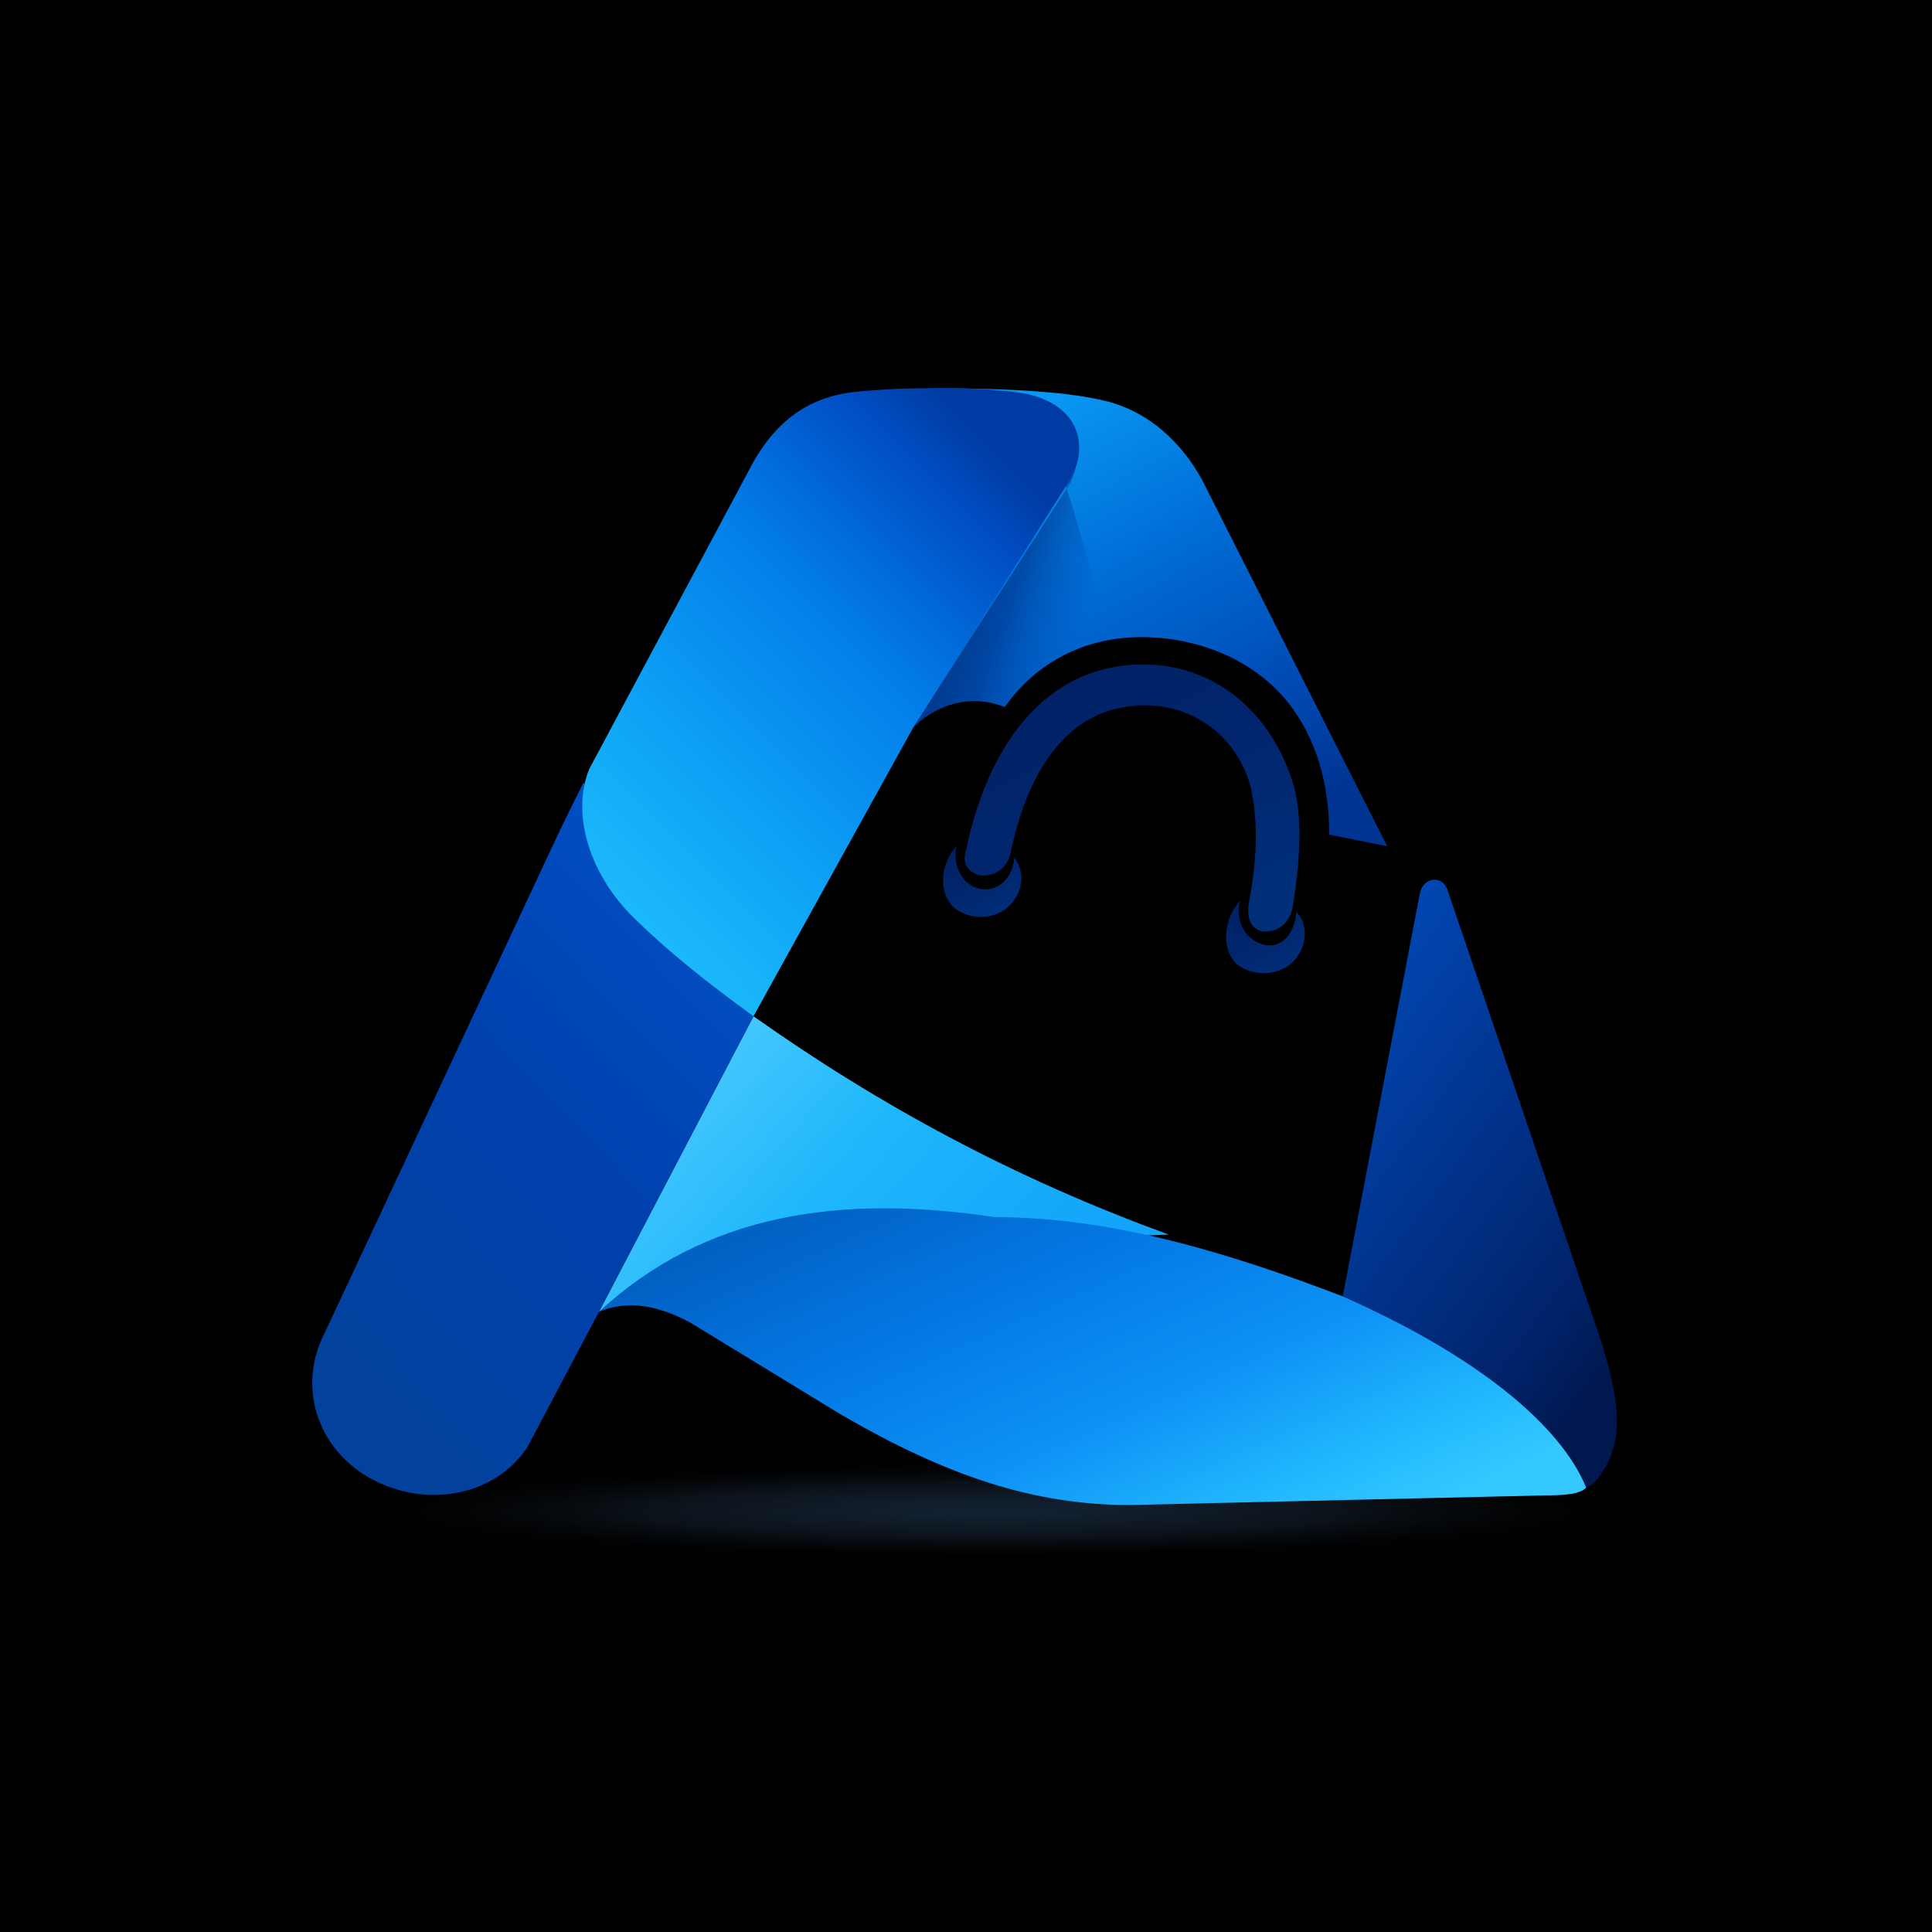
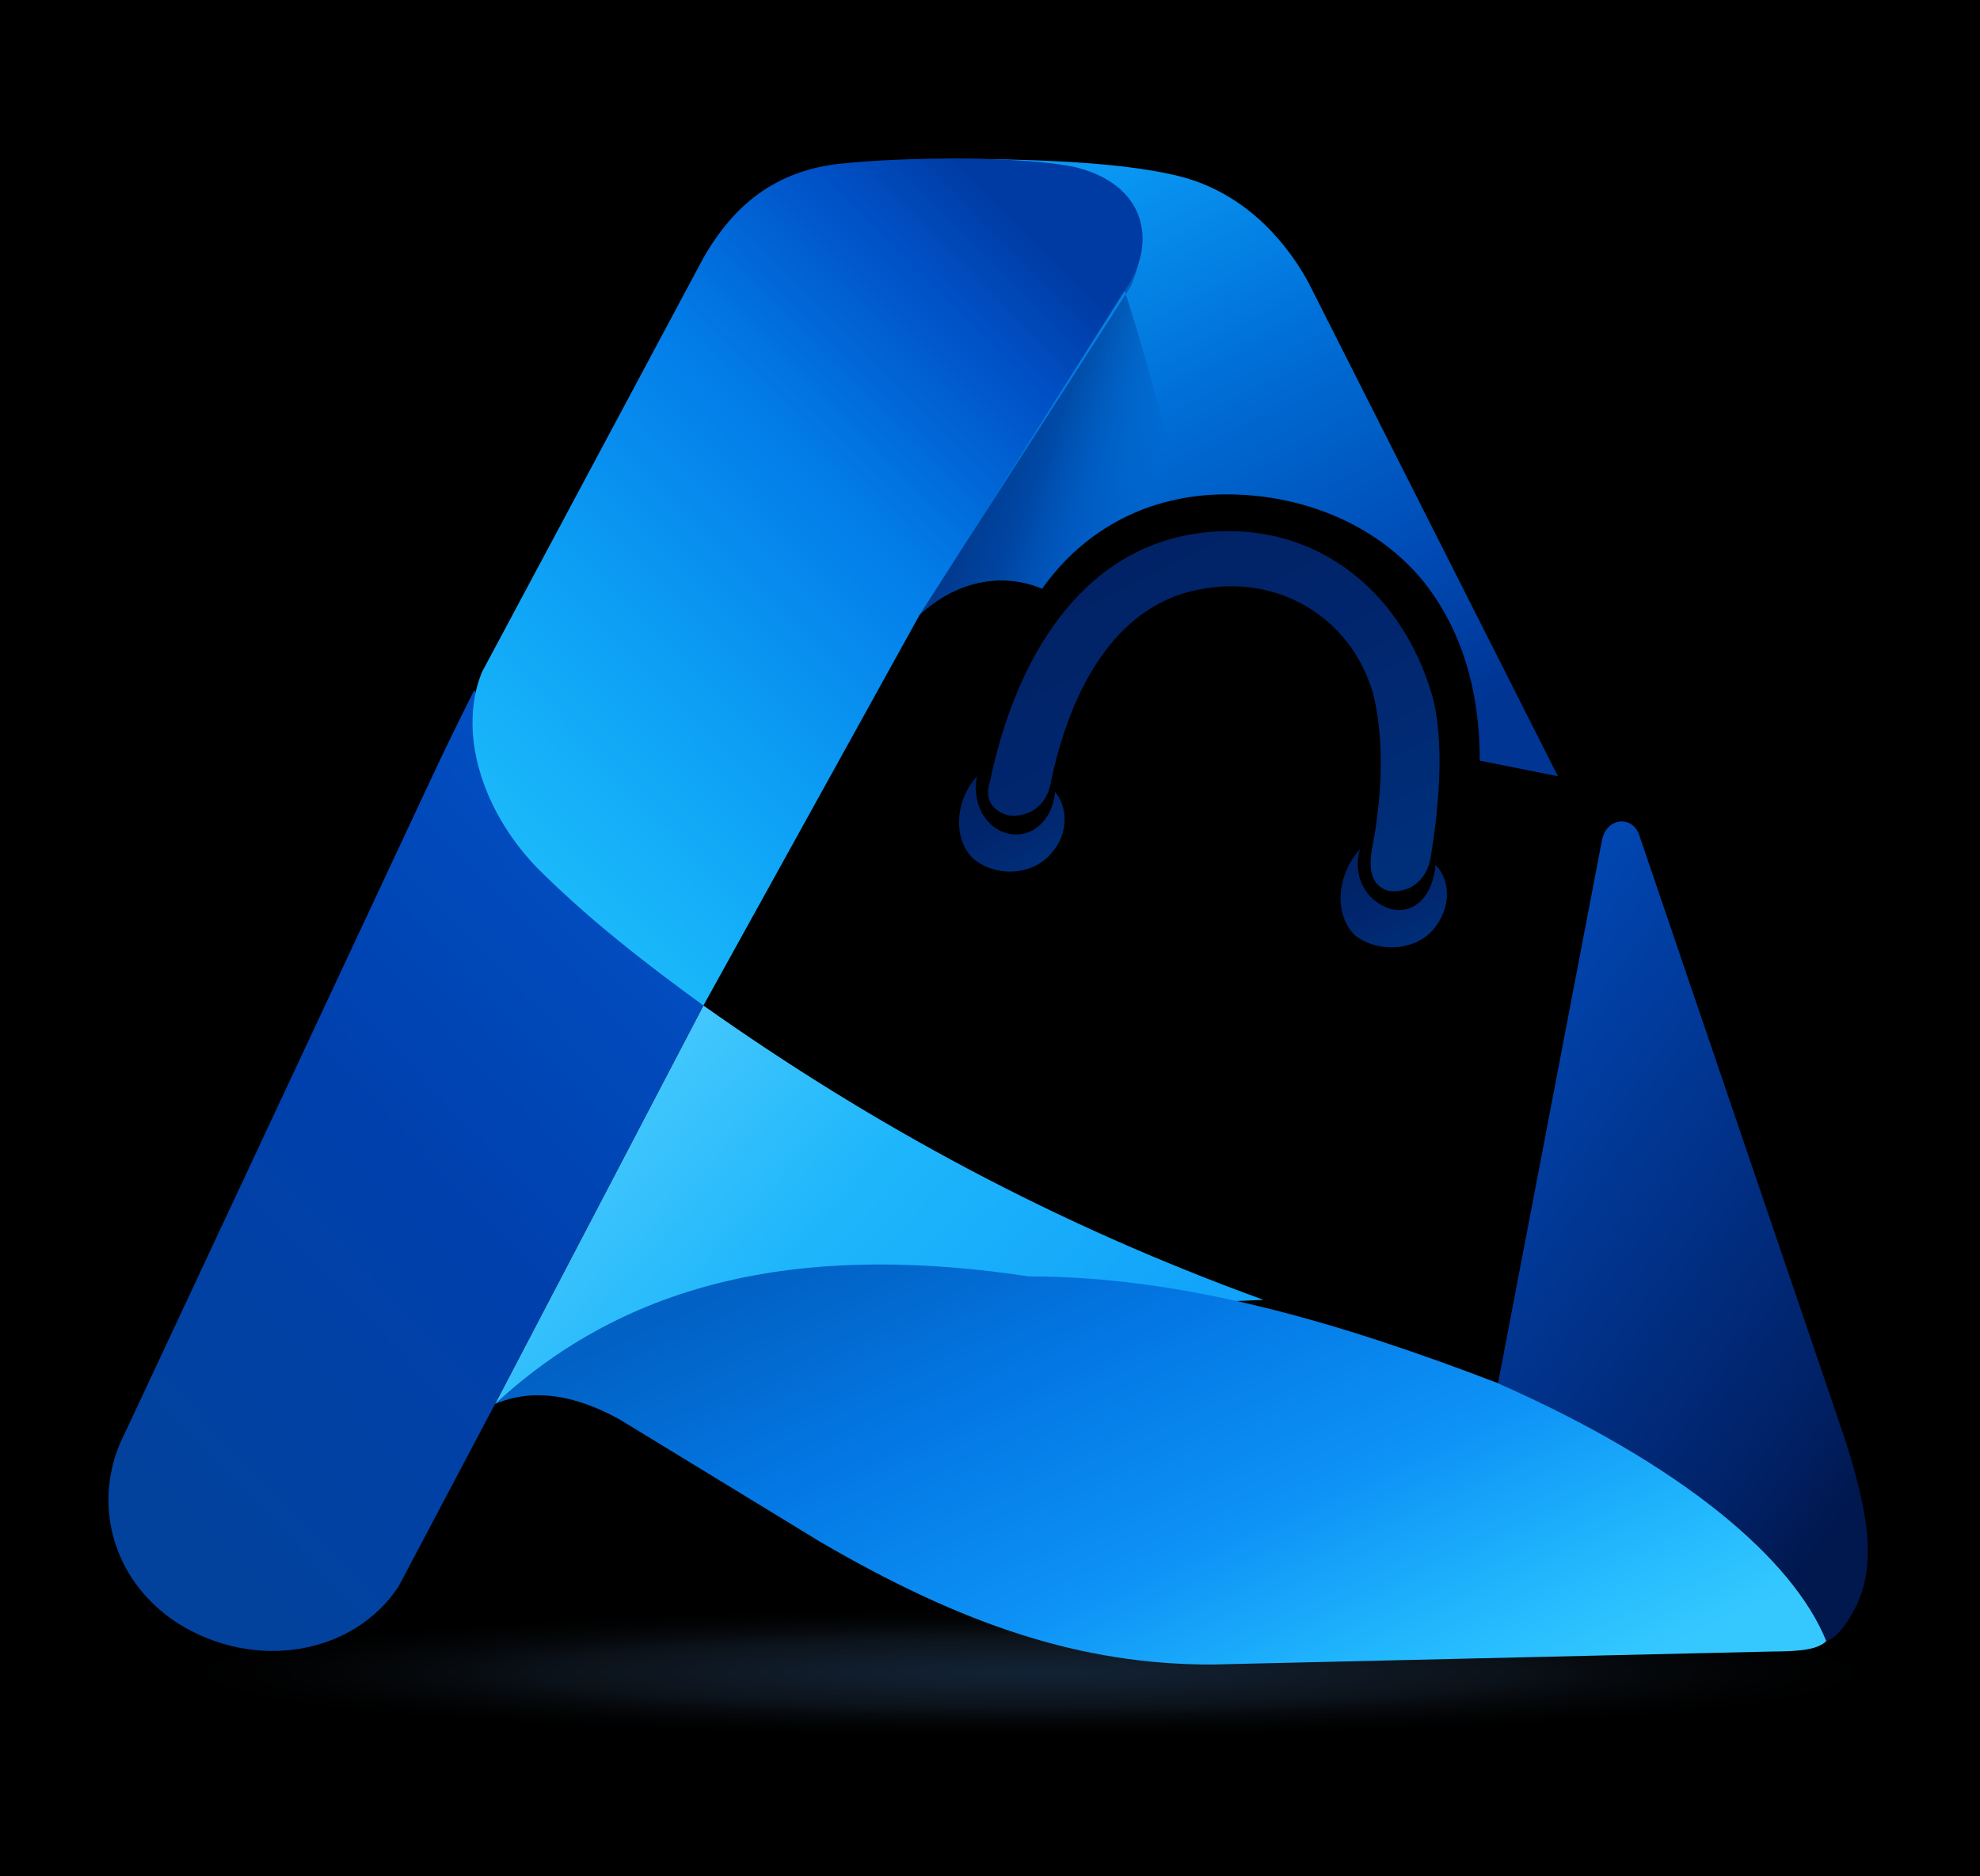
- <svg xmlns="http://www.w3.org/2000/svg" viewBox="0 0 1000 1000" width="100%" height="100%">
+ <svg xmlns="http://www.w3.org/2000/svg" viewBox="120 140 760 720" width="100%" height="100%">
  <defs>
    <radialGradient id="bgGrad" cx="50%" cy="50%" r="70%">
      <stop offset="0%" stop-color="#000000" />
      <stop offset="100%" stop-color="#000000" />
    </radialGradient>
    <radialGradient id="shadowGrad" cx="50%" cy="50%" r="50%">
      <stop offset="0%" stop-color="#4a90e2" stop-opacity="0.24" />
      <stop offset="55%" stop-color="#6ba8f0" stop-opacity="0.10" />
      <stop offset="100%" stop-color="#000000" stop-opacity="0" />
    </radialGradient>
    <linearGradient id="upperRightWingGrad" x1="25%" y1="5%" x2="75%" y2="95%">
      <stop offset="0%" stop-color="#0997f3" />
      <stop offset="35%" stop-color="#0070d8" />
      <stop offset="75%" stop-color="#004bb5" />
      <stop offset="100%" stop-color="#003594" />
    </linearGradient>
    <linearGradient id="topFoldInnerShadow" x1="15%" y1="30%" x2="85%" y2="75%">
      <stop offset="0%" stop-color="#031e5e" stop-opacity="0.95" />
      <stop offset="55%" stop-color="#00338a" stop-opacity="0.65" />
      <stop offset="100%" stop-color="#0052bd" stop-opacity="0" />
    </linearGradient>
    <linearGradient id="rightLegGrad" x1="20%" y1="5%" x2="75%" y2="95%">
      <stop offset="0%" stop-color="#0147b3" />
      <stop offset="45%" stop-color="#01338c" />
      <stop offset="85%" stop-color="#012166" />
      <stop offset="100%" stop-color="#01184f" />
    </linearGradient>
    <linearGradient id="bottomRibbonCyanGrad" x1="5%" y1="35%" x2="90%" y2="75%">
      <stop offset="0%" stop-color="#48c9fd" />
      <stop offset="45%" stop-color="#1eb6fb" />
      <stop offset="100%" stop-color="#12a4fa" />
    </linearGradient>
    <linearGradient id="bottomRibbonWaveGrad" x1="5%" y1="25%" x2="95%" y2="85%">
      <stop offset="0%" stop-color="#0261c4" />
      <stop offset="28%" stop-color="#0377e3" />
      <stop offset="60%" stop-color="#0d92f6" />
      <stop offset="85%" stop-color="#22b8fd" />
      <stop offset="100%" stop-color="#35c8ff" />
    </linearGradient>
    <linearGradient id="leftLegLowerGrad" x1="75%" y1="10%" x2="20%" y2="95%">
      <stop offset="0%" stop-color="#014ec2" />
      <stop offset="45%" stop-color="#0040ad" />
      <stop offset="100%" stop-color="#02429c" />
    </linearGradient>
    <linearGradient id="upperLeftRibbonGrad" x1="15%" y1="92%" x2="82%" y2="8%">
      <stop offset="0%" stop-color="#1cbcfb" />
      <stop offset="28%" stop-color="#0ea2f6" />
      <stop offset="62%" stop-color="#027ce8" />
      <stop offset="88%" stop-color="#004fc4" />
      <stop offset="100%" stop-color="#003ba3" />
    </linearGradient>
    <linearGradient id="handleGrad" x1="20%" y1="0%" x2="80%" y2="100%">
      <stop offset="0%" stop-color="#012163" />
      <stop offset="50%" stop-color="#01266e" />
      <stop offset="100%" stop-color="#002f7a" />
    </linearGradient>
  </defs>
  <rect width="1000" height="1000" fill="url(#bgGrad)" />
  <ellipse cx="515" cy="782" rx="345" ry="26" fill="url(#shadowGrad)" />
  <g id="upper-right-wing">
    <path d="M 484 201              C 525 201, 555 203, 574 208              C 596 214, 612 230, 622 248              L 718 438              L 688 432              C 688 405, 681 382, 667 364              C 648 340, 616 328, 584 330              C 556 332, 534 346, 520 366              C 506 360, 488 362, 473 376              L 555 235              Z" fill="url(#upperRightWingGrad)" />
    <path d="M 532 205              C 555 215, 563 230, 554 250              L 473 376              C 488 362, 506 360, 520 366              C 533 348, 552 335, 575 331              C 562 290, 552 240, 532 205 Z" fill="url(#topFoldInnerShadow)" />
  </g>
  <path id="right-leg" d="M 735 462            C 737 454, 746 453, 749 460            L 828 692            C 839 726, 840 745, 830 761            C 827 766, 824 769, 821 770            C 805 739, 765 702, 695 671            Z" fill="url(#rightLegGrad)" />
  <g id="bottom-ribbon">
    <path d="M 390 526              C 455 572, 525 610, 605 639              L 535 642              C 465 620, 385 622, 310 679              Z" fill="url(#bottomRibbonCyanGrad)" />
    <path d="M 310 679              C 365 628, 435 618, 515 630              C 575 630, 635 648, 695 671              C 765 702, 808 738, 821 770              C 818 773, 812 774, 800 774              L 585 779              C 535 779, 490 764, 435 732              L 358 685              C 340 675, 324 673, 310 679              Z" fill="url(#bottomRibbonWaveGrad)" />
  </g>
  <path id="left-leg-lower" d="M 302 405            L 390 526            L 310 679            L 273 749            C 256 775, 218 782, 188 763            C 162 746, 155 715, 168 690            L 285 440            C 292 425, 297 415, 302 405            Z" fill="url(#leftLegLowerGrad)" />
  <path id="upper-left-ribbon" d="M 305 398            C 296 420, 304 450, 326 473            C 346 493, 368 510, 390 526            L 473 376            L 554 248            C 564 230, 558 210, 532 204            C 512 200, 468 200, 441 203            C 418 206, 402 218, 390 239            L 305 398            Z" fill="url(#upperLeftRibbonGrad)" />
  <g id="bag-handle" fill="url(#handleGrad)">
    <path d="M 500 440              C 510 392, 535 352, 578 345              C 622 338, 658 365, 670 408              C 674 424, 673 446, 669 470              C 667 479, 660 483, 653 482              C 646 480, 645 473, 647 464              C 651 442, 651 422, 647 406              C 638 376, 610 361, 582 366              C 550 371, 531 402, 523 442              C 521 450, 514 454, 507 453              C 500 451, 498 446, 500 440 Z" />
    <path d="M 495 438              C 493 448, 498 458, 507 460              C 516 462, 524 455, 525 444              C 530 450, 530 460, 524 467              C 517 476, 503 477, 494 470              C 486 463, 486 448, 495 438 Z" />
    <path d="M 642 466              C 639 476, 644 486, 654 489              C 663 491, 670 484, 671 472              C 677 478, 677 489, 670 497              C 663 505, 649 506, 640 499              C 632 491, 633 476, 642 466 Z" />
  </g>
</svg>
